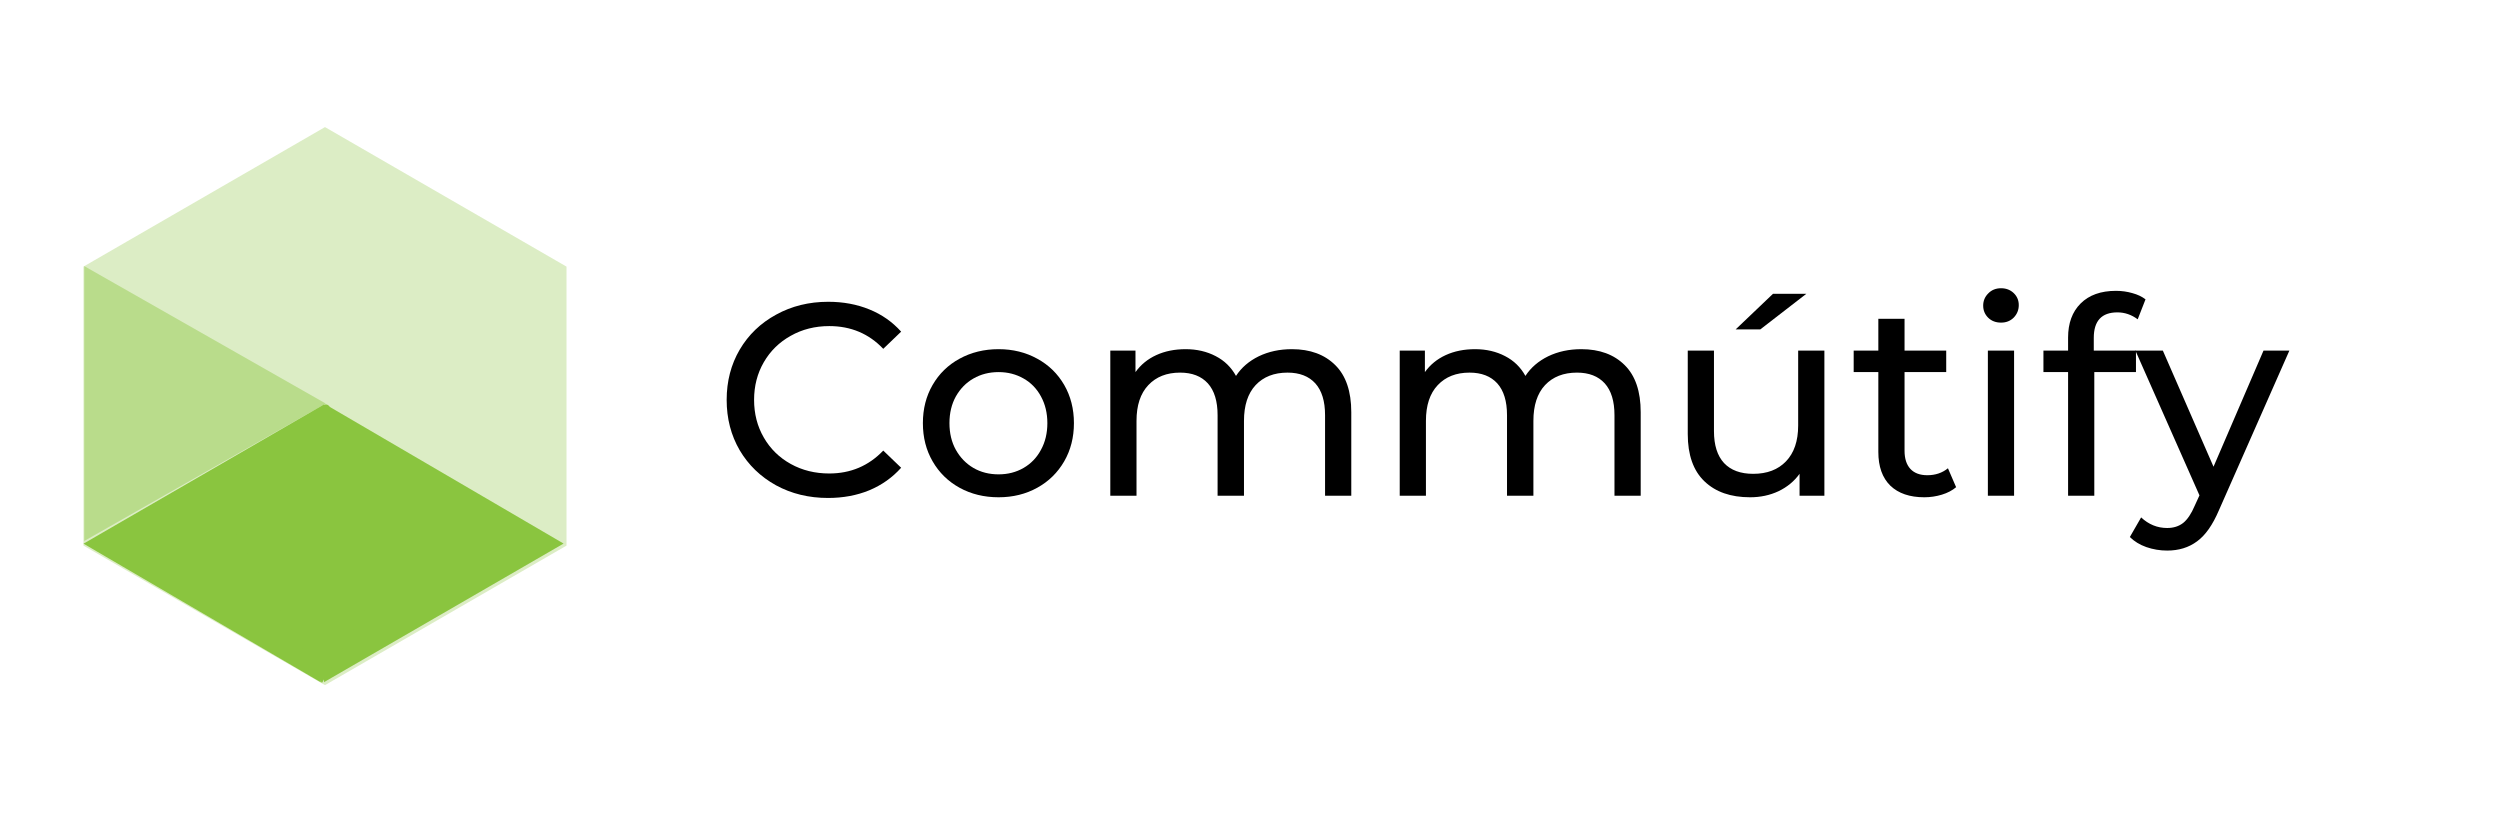
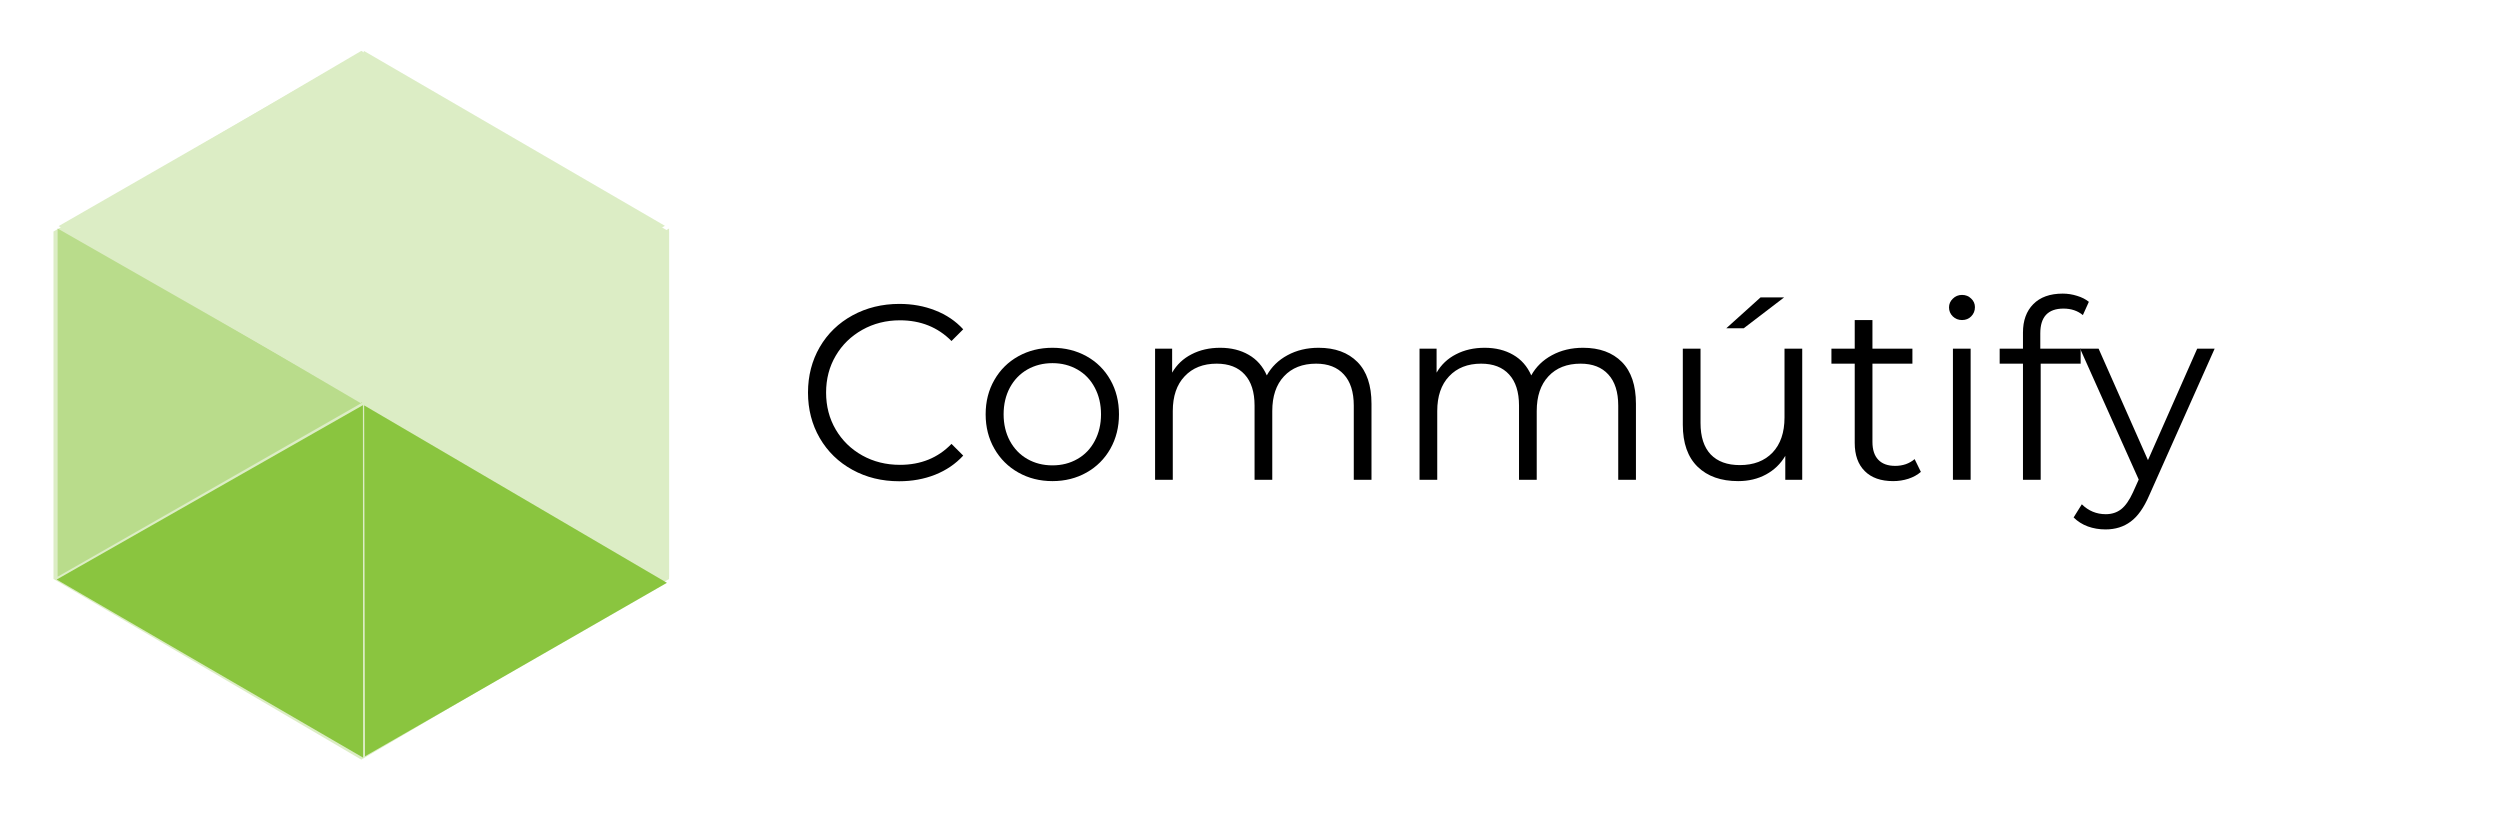
- <svg xmlns="http://www.w3.org/2000/svg" width="300" zoomAndPan="magnify" viewBox="0 0 224.88 75" height="100" preserveAspectRatio="xMidYMid meet" version="1.0">
+ <svg xmlns="http://www.w3.org/2000/svg" width="400" zoomAndPan="magnify" viewBox="0 0 300 97.5" height="130" preserveAspectRatio="xMidYMid meet" version="1.0">
  <defs>
    <g />
-     <clipPath id="a5111c9c29">
-       <path d="M 7.453 11.438 L 50.93 11.438 L 50.93 61.664 L 7.453 61.664 Z M 7.453 11.438 " clip-rule="nonzero" />
+     <clipPath id="97d136a54b">
+       <path d="M 6.418 6.098 L 80.289 6.098 L 80.289 91.164 L 6.418 91.164 Z M 6.418 6.098 " clip-rule="nonzero" />
    </clipPath>
-     <clipPath id="669fd43967">
-       <path d="M 7.52 23.949 L 29.262 23.949 L 29.262 48.688 L 7.52 48.688 Z M 7.52 23.949 " clip-rule="nonzero" />
+     <clipPath id="a07fc29fce">
+       <path d="M 43.727 27.422 L 80.289 27.422 L 80.289 69.207 L 43.727 69.207 Z M 43.727 27.422 " clip-rule="nonzero" />
    </clipPath>
-     <clipPath id="dd44507639">
-       <path d="M 7 36 L 30 36 L 30 62 L 7 62 Z M 7 36 " clip-rule="nonzero" />
+     <clipPath id="fc22b703d3">
+       <path d="M 6.914 27.422 L 43.477 27.422 L 43.477 69.207 L 6.914 69.207 Z M 6.914 27.422 " clip-rule="nonzero" />
    </clipPath>
-     <clipPath id="a827a3225c">
-       <path d="M 18.426 30.16 L 39.781 42.641 L 28.812 61.41 L 7.457 48.93 Z M 18.426 30.16 " clip-rule="nonzero" />
+     <clipPath id="fd8b3e2ca7">
+       <path d="M 43 6 L 80 6 L 80 49 L 43 49 Z M 43 6 " clip-rule="nonzero" />
    </clipPath>
-     <clipPath id="156a898bc3">
-       <path d="M 18.426 30.16 L 39.781 42.641 L 28.812 61.41 L 7.457 48.93 Z M 18.426 30.16 " clip-rule="nonzero" />
+     <clipPath id="32c0814ab2">
+       <path d="M 43.66 6.105 L 79.789 27.098 L 61.418 58.711 L 25.289 37.719 Z M 43.66 6.105 " clip-rule="nonzero" />
    </clipPath>
-     <clipPath id="cf663b8b3e">
-       <path d="M 29 36 L 51 36 L 51 62 L 29 62 Z M 29 36 " clip-rule="nonzero" />
+     <clipPath id="941ae9eb9a">
+       <path d="M 6 48 L 44 48 L 44 91 L 6 91 Z M 6 48 " clip-rule="nonzero" />
    </clipPath>
-     <clipPath id="0a292e6ab9">
-       <path d="M 29.344 36.461 L 50.703 48.945 L 39.734 67.711 L 18.375 55.23 Z M 29.344 36.461 " clip-rule="nonzero" />
+     <clipPath id="fb1deb4b44">
+       <path d="M 25.164 37.938 L 61.938 59.305 L 43.57 90.918 L 6.793 69.551 Z M 25.164 37.938 " clip-rule="nonzero" />
    </clipPath>
-     <clipPath id="c19f67ad27">
-       <path d="M 18.418 55.16 L 39.773 67.641 L 50.742 48.875 L 29.387 36.391 Z M 18.418 55.16 " clip-rule="nonzero" />
+     <clipPath id="c09a84b6c1">
+       <path d="M 43 48 L 81 48 L 81 91 L 43 91 Z M 43 48 " clip-rule="nonzero" />
    </clipPath>
-     <clipPath id="cbed86aef0">
-       <path d="M 20.668 47.23 L 37.16 47.23 L 37.16 61.473 L 20.668 61.473 Z M 20.668 47.23 " clip-rule="nonzero" />
+     <clipPath id="650243fd47">
+       <path d="M 80.031 69.938 L 43.801 90.754 L 25.582 59.051 L 61.816 38.234 Z M 80.031 69.938 " clip-rule="nonzero" />
+     </clipPath>
+     <clipPath id="26f2dc7e5a">
+       <path d="M 7 6 L 44 6 L 44 49 L 7 49 Z M 7 6 " clip-rule="nonzero" />
+     </clipPath>
+     <clipPath id="e06a85489b">
+       <path d="M 61.484 38.02 L 25.254 58.836 L 7.035 27.133 L 43.266 6.316 Z M 61.484 38.02 " clip-rule="nonzero" />
    </clipPath>
  </defs>
-   <g clip-path="url(#a5111c9c29)">
-     <path fill="#dcedc5" d="M 29.188 61.664 L 7.449 49.105 L 7.449 23.996 L 29.188 11.438 L 50.926 23.996 L 50.926 49.105 Z M 29.188 61.664 " fill-opacity="1" fill-rule="nonzero" />
+   <g clip-path="url(#97d136a54b)">
+     <path fill="#dcedc5" d="M 43.355 91.156 L 6.418 69.477 L 6.418 27.785 L 43.355 6.105 L 80.289 27.785 L 80.289 69.477 L 43.355 91.156 " fill-opacity="1" fill-rule="nonzero" />
  </g>
-   <g clip-path="url(#669fd43967)">
-     <path fill="#b9dc8b" d="M 7.523 23.949 L 29.258 36.32 L 7.523 48.688 Z M 7.523 23.949 " fill-opacity="1" fill-rule="nonzero" />
+   <g clip-path="url(#a07fc29fce)">
+     <path fill="#dcedc5" d="M 43.727 48.312 L 80.289 69.207 L 80.289 27.422 L 43.727 48.312 " fill-opacity="1" fill-rule="nonzero" />
  </g>
-   <g clip-path="url(#dd44507639)">
-     <g clip-path="url(#a827a3225c)">
-       <g clip-path="url(#156a898bc3)">
-         <path fill="#8ac53f" d="M 7.457 48.93 L 29.102 36.402 L 28.812 61.41 Z M 7.457 48.93 " fill-opacity="1" fill-rule="nonzero" />
-       </g>
+   <g clip-path="url(#fc22b703d3)">
+     <path fill="#b9dc8b" d="M 43.477 48.312 L 6.914 69.207 L 6.914 27.422 L 43.477 48.312 " fill-opacity="1" fill-rule="nonzero" />
+   </g>
+   <g clip-path="url(#fd8b3e2ca7)">
+     <g clip-path="url(#32c0814ab2)">
+       <path fill="#dcedc5" d="M 43.355 48.215 L 79.789 27.098 L 43.66 6.105 L 43.355 48.215 " fill-opacity="1" fill-rule="nonzero" />
    </g>
  </g>
-   <g clip-path="url(#cf663b8b3e)">
-     <g clip-path="url(#0a292e6ab9)">
-       <g clip-path="url(#c19f67ad27)">
-         <path fill="#8ac53f" d="M 29.387 36.391 L 29.094 61.398 L 50.742 48.875 Z M 29.387 36.391 " fill-opacity="1" fill-rule="nonzero" />
-       </g>
+   <g clip-path="url(#941ae9eb9a)">
+     <g clip-path="url(#fb1deb4b44)">
+       <path fill="#8ac53f" d="M 43.551 48.621 L 43.57 90.914 L 6.797 69.547 L 43.551 48.621 " fill-opacity="1" fill-rule="nonzero" />
    </g>
  </g>
-   <path stroke-linecap="round" transform="matrix(0.000000000000000213, -0.751434, 0.7496, 0.000000000000000212, 28.88392, 60.39578)" fill="none" stroke-linejoin="miter" d="M 0.501 0.499 L 31.436 0.499 " stroke="#8ac53f" stroke-width="1" stroke-opacity="1" stroke-miterlimit="4" />
+   <g clip-path="url(#c09a84b6c1)">
+     <g clip-path="url(#650243fd47)">
+       <path fill="#8ac53f" d="M 43.699 48.645 L 43.801 90.754 L 80.031 69.938 L 43.699 48.645 " fill-opacity="1" fill-rule="nonzero" />
+     </g>
+   </g>
+   <g clip-path="url(#26f2dc7e5a)">
+     <g clip-path="url(#e06a85489b)">
+       <path fill="#dcedc5" d="M 43.367 48.426 L 7.035 27.133 L 43.266 6.316 L 43.367 48.426 " fill-opacity="1" fill-rule="nonzero" />
+     </g>
+   </g>
  <g fill="#000000" fill-opacity="1">
-     <g transform="translate(64.15178, 44.61361)">
+     <g transform="translate(95.39744, 57.57782)">
      <g>
-         <path d="M 10.312 0.203 C 8.582 0.203 7.02 -0.176 5.625 -0.938 C 4.238 -1.707 3.148 -2.758 2.359 -4.094 C 1.578 -5.438 1.188 -6.945 1.188 -8.625 C 1.188 -10.301 1.578 -11.805 2.359 -13.141 C 3.148 -14.484 4.242 -15.535 5.641 -16.297 C 7.035 -17.066 8.598 -17.453 10.328 -17.453 C 11.68 -17.453 12.914 -17.223 14.031 -16.766 C 15.145 -16.316 16.098 -15.648 16.891 -14.766 L 15.281 -13.219 C 13.988 -14.582 12.367 -15.266 10.422 -15.266 C 9.141 -15.266 7.984 -14.973 6.953 -14.391 C 5.922 -13.816 5.113 -13.023 4.531 -12.016 C 3.945 -11.004 3.656 -9.875 3.656 -8.625 C 3.656 -7.375 3.945 -6.242 4.531 -5.234 C 5.113 -4.223 5.922 -3.43 6.953 -2.859 C 7.984 -2.285 9.141 -2 10.422 -2 C 12.348 -2 13.969 -2.688 15.281 -4.062 L 16.891 -2.516 C 16.098 -1.629 15.141 -0.953 14.016 -0.484 C 12.891 -0.023 11.656 0.203 10.312 0.203 Z M 10.312 0.203 " />
+         <path d="M 12.5 0.172 C 10.426 0.172 8.555 -0.285 6.891 -1.203 C 5.223 -2.117 3.914 -3.391 2.969 -5.016 C 2.031 -6.641 1.562 -8.457 1.562 -10.469 C 1.562 -12.477 2.031 -14.297 2.969 -15.922 C 3.914 -17.547 5.227 -18.816 6.906 -19.734 C 8.582 -20.648 10.457 -21.109 12.531 -21.109 C 14.082 -21.109 15.516 -20.848 16.828 -20.328 C 18.148 -19.816 19.27 -19.062 20.188 -18.062 L 18.781 -16.656 C 17.145 -18.312 15.082 -19.141 12.594 -19.141 C 10.938 -19.141 9.43 -18.758 8.078 -18 C 6.723 -17.238 5.66 -16.203 4.891 -14.891 C 4.117 -13.578 3.734 -12.102 3.734 -10.469 C 3.734 -8.832 4.117 -7.352 4.891 -6.031 C 5.66 -4.719 6.723 -3.68 8.078 -2.922 C 9.43 -2.172 10.938 -1.797 12.594 -1.797 C 15.102 -1.797 17.164 -2.633 18.781 -4.312 L 20.188 -2.906 C 19.27 -1.906 18.145 -1.141 16.812 -0.609 C 15.488 -0.086 14.051 0.172 12.5 0.172 Z M 12.5 0.172 " />
      </g>
    </g>
  </g>
  <g fill="#000000" fill-opacity="1">
-     <g transform="translate(81.96878, 44.61361)">
+     <g transform="translate(116.9028, 57.57782)">
      <g>
-         <path d="M 7.844 0.141 C 6.539 0.141 5.367 -0.145 4.328 -0.719 C 3.297 -1.289 2.488 -2.082 1.906 -3.094 C 1.32 -4.102 1.031 -5.25 1.031 -6.531 C 1.031 -7.812 1.32 -8.957 1.906 -9.969 C 2.488 -10.977 3.297 -11.766 4.328 -12.328 C 5.367 -12.898 6.539 -13.188 7.844 -13.188 C 9.133 -13.188 10.297 -12.898 11.328 -12.328 C 12.359 -11.766 13.164 -10.977 13.75 -9.969 C 14.332 -8.957 14.625 -7.812 14.625 -6.531 C 14.625 -5.25 14.332 -4.102 13.75 -3.094 C 13.164 -2.082 12.359 -1.289 11.328 -0.719 C 10.297 -0.145 9.133 0.141 7.844 0.141 Z M 7.844 -1.922 C 8.676 -1.922 9.426 -2.113 10.094 -2.5 C 10.758 -2.883 11.281 -3.426 11.656 -4.125 C 12.039 -4.82 12.234 -5.625 12.234 -6.531 C 12.234 -7.438 12.039 -8.238 11.656 -8.938 C 11.281 -9.633 10.758 -10.172 10.094 -10.547 C 9.426 -10.93 8.676 -11.125 7.844 -11.125 C 7 -11.125 6.242 -10.93 5.578 -10.547 C 4.922 -10.172 4.395 -9.633 4 -8.938 C 3.613 -8.238 3.422 -7.438 3.422 -6.531 C 3.422 -5.625 3.613 -4.82 4 -4.125 C 4.395 -3.426 4.922 -2.883 5.578 -2.5 C 6.242 -2.113 7 -1.922 7.844 -1.922 Z M 7.844 -1.922 " />
+         <path d="M 9.391 0.156 C 7.879 0.156 6.516 -0.188 5.297 -0.875 C 4.078 -1.562 3.117 -2.516 2.422 -3.734 C 1.723 -4.953 1.375 -6.328 1.375 -7.859 C 1.375 -9.398 1.723 -10.773 2.422 -11.984 C 3.117 -13.203 4.078 -14.148 5.297 -14.828 C 6.516 -15.504 7.879 -15.844 9.391 -15.844 C 10.898 -15.844 12.266 -15.504 13.484 -14.828 C 14.703 -14.148 15.656 -13.203 16.344 -11.984 C 17.031 -10.773 17.375 -9.398 17.375 -7.859 C 17.375 -6.328 17.031 -4.953 16.344 -3.734 C 15.656 -2.516 14.703 -1.562 13.484 -0.875 C 12.266 -0.188 10.898 0.156 9.391 0.156 Z M 9.391 -1.734 C 10.504 -1.734 11.504 -1.988 12.391 -2.5 C 13.285 -3.008 13.977 -3.734 14.469 -4.672 C 14.969 -5.609 15.219 -6.672 15.219 -7.859 C 15.219 -9.055 14.969 -10.125 14.469 -11.062 C 13.977 -12 13.285 -12.723 12.391 -13.234 C 11.504 -13.742 10.504 -14 9.391 -14 C 8.273 -14 7.27 -13.742 6.375 -13.234 C 5.488 -12.723 4.789 -12 4.281 -11.062 C 3.781 -10.125 3.531 -9.055 3.531 -7.859 C 3.531 -6.672 3.781 -5.609 4.281 -4.672 C 4.789 -3.734 5.488 -3.008 6.375 -2.5 C 7.27 -1.988 8.273 -1.734 9.391 -1.734 Z M 9.391 -1.734 " />
      </g>
    </g>
  </g>
  <g fill="#000000" fill-opacity="1">
-     <g transform="translate(97.61718, 44.61361)">
+     <g transform="translate(135.6564, 57.57782)">
      <g>
-         <path d="M 18.594 -13.188 C 20.238 -13.188 21.539 -12.707 22.5 -11.75 C 23.457 -10.801 23.938 -9.391 23.938 -7.516 L 23.938 0 L 21.578 0 L 21.578 -7.25 C 21.578 -8.508 21.285 -9.461 20.703 -10.109 C 20.117 -10.754 19.285 -11.078 18.203 -11.078 C 16.992 -11.078 16.035 -10.703 15.328 -9.953 C 14.629 -9.203 14.281 -8.129 14.281 -6.734 L 14.281 0 L 11.906 0 L 11.906 -7.25 C 11.906 -8.508 11.613 -9.461 11.031 -10.109 C 10.445 -10.754 9.613 -11.078 8.531 -11.078 C 7.332 -11.078 6.379 -10.703 5.672 -9.953 C 4.961 -9.203 4.609 -8.129 4.609 -6.734 L 4.609 0 L 2.25 0 L 2.25 -13.062 L 4.516 -13.062 L 4.516 -11.125 C 4.992 -11.789 5.617 -12.301 6.391 -12.656 C 7.16 -13.008 8.039 -13.188 9.031 -13.188 C 10.039 -13.188 10.941 -12.977 11.734 -12.562 C 12.523 -12.156 13.133 -11.562 13.562 -10.781 C 14.051 -11.531 14.734 -12.117 15.609 -12.547 C 16.492 -12.973 17.488 -13.188 18.594 -13.188 Z M 18.594 -13.188 " />
+         <path d="M 22.578 -15.844 C 24.555 -15.844 26.109 -15.273 27.234 -14.141 C 28.359 -13.004 28.922 -11.332 28.922 -9.125 L 28.922 0 L 26.797 0 L 26.797 -8.906 C 26.797 -10.539 26.398 -11.785 25.609 -12.641 C 24.828 -13.504 23.719 -13.938 22.281 -13.938 C 20.645 -13.938 19.359 -13.43 18.422 -12.422 C 17.484 -11.422 17.016 -10.031 17.016 -8.25 L 17.016 0 L 14.891 0 L 14.891 -8.906 C 14.891 -10.539 14.492 -11.785 13.703 -12.641 C 12.922 -13.504 11.801 -13.938 10.344 -13.938 C 8.727 -13.938 7.445 -13.43 6.5 -12.422 C 5.551 -11.422 5.078 -10.031 5.078 -8.25 L 5.078 0 L 2.953 0 L 2.953 -15.734 L 5 -15.734 L 5 -12.859 C 5.551 -13.816 6.328 -14.551 7.328 -15.062 C 8.328 -15.582 9.473 -15.844 10.766 -15.844 C 12.078 -15.844 13.219 -15.562 14.188 -15 C 15.156 -14.445 15.879 -13.625 16.359 -12.531 C 16.93 -13.562 17.758 -14.367 18.844 -14.953 C 19.938 -15.547 21.18 -15.844 22.578 -15.844 Z M 22.578 -15.844 " />
      </g>
    </g>
  </g>
  <g fill="#000000" fill-opacity="1">
-     <g transform="translate(123.665, 44.61361)">
+     <g transform="translate(167.391, 57.57782)">
      <g>
-         <path d="M 18.594 -13.188 C 20.238 -13.188 21.539 -12.707 22.5 -11.75 C 23.457 -10.801 23.938 -9.391 23.938 -7.516 L 23.938 0 L 21.578 0 L 21.578 -7.25 C 21.578 -8.508 21.285 -9.461 20.703 -10.109 C 20.117 -10.754 19.285 -11.078 18.203 -11.078 C 16.992 -11.078 16.035 -10.703 15.328 -9.953 C 14.629 -9.203 14.281 -8.129 14.281 -6.734 L 14.281 0 L 11.906 0 L 11.906 -7.25 C 11.906 -8.508 11.613 -9.461 11.031 -10.109 C 10.445 -10.754 9.613 -11.078 8.531 -11.078 C 7.332 -11.078 6.379 -10.703 5.672 -9.953 C 4.961 -9.203 4.609 -8.129 4.609 -6.734 L 4.609 0 L 2.25 0 L 2.25 -13.062 L 4.516 -13.062 L 4.516 -11.125 C 4.992 -11.789 5.617 -12.301 6.391 -12.656 C 7.16 -13.008 8.039 -13.188 9.031 -13.188 C 10.039 -13.188 10.941 -12.977 11.734 -12.562 C 12.523 -12.156 13.133 -11.562 13.562 -10.781 C 14.051 -11.531 14.734 -12.117 15.609 -12.547 C 16.492 -12.973 17.488 -13.188 18.594 -13.188 Z M 18.594 -13.188 " />
+         <path d="M 22.578 -15.844 C 24.555 -15.844 26.109 -15.273 27.234 -14.141 C 28.359 -13.004 28.922 -11.332 28.922 -9.125 L 28.922 0 L 26.797 0 L 26.797 -8.906 C 26.797 -10.539 26.398 -11.785 25.609 -12.641 C 24.828 -13.504 23.719 -13.938 22.281 -13.938 C 20.645 -13.938 19.359 -13.43 18.422 -12.422 C 17.484 -11.422 17.016 -10.031 17.016 -8.25 L 17.016 0 L 14.891 0 L 14.891 -8.906 C 14.891 -10.539 14.492 -11.785 13.703 -12.641 C 12.922 -13.504 11.801 -13.938 10.344 -13.938 C 8.727 -13.938 7.445 -13.43 6.5 -12.422 C 5.551 -11.422 5.078 -10.031 5.078 -8.25 L 5.078 0 L 2.953 0 L 2.953 -15.734 L 5 -15.734 L 5 -12.859 C 5.551 -13.816 6.328 -14.551 7.328 -15.062 C 8.328 -15.582 9.473 -15.844 10.766 -15.844 C 12.078 -15.844 13.219 -15.562 14.188 -15 C 15.156 -14.445 15.879 -13.625 16.359 -12.531 C 16.93 -13.562 17.758 -14.367 18.844 -14.953 C 19.938 -15.547 21.18 -15.844 22.578 -15.844 Z M 22.578 -15.844 " />
      </g>
    </g>
  </g>
  <g fill="#000000" fill-opacity="1">
-     <g transform="translate(149.7128, 44.61361)">
+     <g transform="translate(199.1255, 57.57782)">
      <g>
-         <path d="M 14.422 -13.062 L 14.422 0 L 12.188 0 L 12.188 -1.969 C 11.707 -1.301 11.078 -0.781 10.297 -0.406 C 9.516 -0.039 8.66 0.141 7.734 0.141 C 5.992 0.141 4.625 -0.336 3.625 -1.297 C 2.625 -2.254 2.125 -3.672 2.125 -5.547 L 2.125 -13.062 L 4.484 -13.062 L 4.484 -5.812 C 4.484 -4.551 4.785 -3.594 5.391 -2.938 C 6.004 -2.289 6.879 -1.969 8.016 -1.969 C 9.266 -1.969 10.25 -2.344 10.969 -3.094 C 11.695 -3.852 12.062 -4.926 12.062 -6.312 L 12.062 -13.062 Z M 9.797 -18.172 L 12.797 -18.172 L 8.656 -14.969 L 6.438 -14.969 Z M 9.797 -18.172 " />
+         <path d="M 17.141 -15.734 L 17.141 0 L 15.109 0 L 15.109 -2.875 C 14.547 -1.914 13.773 -1.172 12.797 -0.641 C 11.816 -0.109 10.703 0.156 9.453 0.156 C 7.398 0.156 5.781 -0.414 4.594 -1.562 C 3.406 -2.719 2.812 -4.398 2.812 -6.609 L 2.812 -15.734 L 4.938 -15.734 L 4.938 -6.812 C 4.938 -5.164 5.344 -3.91 6.156 -3.047 C 6.977 -2.191 8.145 -1.766 9.656 -1.766 C 11.312 -1.766 12.617 -2.266 13.578 -3.266 C 14.535 -4.273 15.016 -5.68 15.016 -7.484 L 15.016 -15.734 Z M 12.141 -21.891 L 14.969 -21.891 L 10.125 -18.188 L 8.031 -18.188 Z M 12.141 -21.891 " />
      </g>
    </g>
  </g>
  <g fill="#000000" fill-opacity="1">
-     <g transform="translate(166.3962, 44.61361)">
+     <g transform="translate(219.255, 57.57782)">
      <g>
-         <path d="M 9.594 -0.766 C 9.25 -0.473 8.82 -0.25 8.312 -0.094 C 7.801 0.062 7.273 0.141 6.734 0.141 C 5.422 0.141 4.398 -0.207 3.672 -0.906 C 2.953 -1.613 2.594 -2.625 2.594 -3.938 L 2.594 -11.125 L 0.375 -11.125 L 0.375 -13.062 L 2.594 -13.062 L 2.594 -15.922 L 4.953 -15.922 L 4.953 -13.062 L 8.703 -13.062 L 8.703 -11.125 L 4.953 -11.125 L 4.953 -4.047 C 4.953 -3.336 5.129 -2.789 5.484 -2.406 C 5.836 -2.031 6.344 -1.844 7 -1.844 C 7.727 -1.844 8.348 -2.051 8.859 -2.469 Z M 9.594 -0.766 " />
+         <path d="M 11.25 -0.953 C 10.844 -0.598 10.344 -0.32 9.75 -0.125 C 9.164 0.062 8.555 0.156 7.922 0.156 C 6.453 0.156 5.316 -0.242 4.516 -1.047 C 3.711 -1.848 3.312 -2.973 3.312 -4.422 L 3.312 -13.938 L 0.516 -13.938 L 0.516 -15.734 L 3.312 -15.734 L 3.312 -19.172 L 5.438 -19.172 L 5.438 -15.734 L 10.234 -15.734 L 10.234 -13.938 L 5.438 -13.938 L 5.438 -4.547 C 5.438 -3.609 5.672 -2.895 6.141 -2.406 C 6.609 -1.914 7.285 -1.672 8.172 -1.672 C 8.609 -1.672 9.031 -1.738 9.438 -1.875 C 9.844 -2.02 10.195 -2.223 10.5 -2.484 Z M 11.25 -0.953 " />
      </g>
    </g>
  </g>
  <g fill="#000000" fill-opacity="1">
-     <g transform="translate(176.5985, 44.61361)">
+     <g transform="translate(231.3985, 57.57782)">
      <g>
-         <path d="M 2.25 -13.062 L 4.609 -13.062 L 4.609 0 L 2.25 0 Z M 3.438 -15.578 C 2.969 -15.578 2.582 -15.723 2.281 -16.016 C 1.977 -16.316 1.828 -16.68 1.828 -17.109 C 1.828 -17.535 1.977 -17.898 2.281 -18.203 C 2.582 -18.516 2.969 -18.672 3.438 -18.672 C 3.895 -18.672 4.273 -18.523 4.578 -18.234 C 4.879 -17.941 5.031 -17.582 5.031 -17.156 C 5.031 -16.719 4.879 -16.344 4.578 -16.031 C 4.273 -15.727 3.895 -15.578 3.438 -15.578 Z M 3.438 -15.578 " />
+         <path d="M 2.953 -15.734 L 5.078 -15.734 L 5.078 0 L 2.953 0 Z M 4.047 -19.172 C 3.609 -19.172 3.238 -19.316 2.938 -19.609 C 2.633 -19.91 2.484 -20.27 2.484 -20.688 C 2.484 -21.094 2.633 -21.441 2.938 -21.734 C 3.238 -22.035 3.609 -22.188 4.047 -22.188 C 4.484 -22.188 4.848 -22.039 5.141 -21.75 C 5.441 -21.469 5.594 -21.125 5.594 -20.719 C 5.594 -20.281 5.441 -19.91 5.141 -19.609 C 4.848 -19.316 4.484 -19.172 4.047 -19.172 Z M 4.047 -19.172 " />
      </g>
    </g>
  </g>
  <g fill="#000000" fill-opacity="1">
-     <g transform="translate(183.4739, 44.61361)">
+     <g transform="translate(239.4443, 57.57782)">
      <g>
-         <path d="M 7.031 -16.5 C 5.613 -16.5 4.906 -15.734 4.906 -14.203 L 4.906 -13.062 L 8.703 -13.062 L 8.703 -11.125 L 4.953 -11.125 L 4.953 0 L 2.594 0 L 2.594 -11.125 L 0.375 -11.125 L 0.375 -13.062 L 2.594 -13.062 L 2.594 -14.234 C 2.594 -15.523 2.969 -16.547 3.719 -17.297 C 4.477 -18.055 5.539 -18.438 6.906 -18.438 C 7.426 -18.438 7.914 -18.367 8.375 -18.234 C 8.844 -18.109 9.238 -17.922 9.562 -17.672 L 8.859 -15.875 C 8.305 -16.289 7.695 -16.5 7.031 -16.5 Z M 7.031 -16.5 " />
+         <path d="M 8.172 -20.547 C 7.242 -20.547 6.547 -20.297 6.078 -19.797 C 5.617 -19.297 5.391 -18.555 5.391 -17.578 L 5.391 -15.734 L 10.234 -15.734 L 10.234 -13.938 L 5.438 -13.938 L 5.438 0 L 3.312 0 L 3.312 -13.938 L 0.516 -13.938 L 0.516 -15.734 L 3.312 -15.734 L 3.312 -17.672 C 3.312 -19.109 3.723 -20.242 4.547 -21.078 C 5.379 -21.922 6.555 -22.344 8.078 -22.344 C 8.672 -22.344 9.242 -22.254 9.797 -22.078 C 10.359 -21.91 10.832 -21.672 11.219 -21.359 L 10.5 -19.766 C 9.875 -20.285 9.098 -20.547 8.172 -20.547 Z M 8.172 -20.547 " />
      </g>
    </g>
  </g>
  <g fill="#000000" fill-opacity="1">
-     <g transform="translate(192.1729, 44.61361)">
+     <g transform="translate(249.5838, 57.57782)">
      <g>
-         <path d="M 13.812 -13.062 L 7.469 1.312 C 6.906 2.633 6.25 3.566 5.5 4.109 C 4.758 4.66 3.863 4.938 2.812 4.938 C 2.164 4.938 1.539 4.832 0.938 4.625 C 0.344 4.414 -0.148 4.113 -0.547 3.719 L 0.469 1.953 C 1.145 2.586 1.926 2.906 2.812 2.906 C 3.383 2.906 3.863 2.754 4.25 2.453 C 4.633 2.148 4.984 1.629 5.297 0.891 L 5.719 -0.031 L -0.047 -13.062 L 2.422 -13.062 L 6.984 -2.609 L 11.484 -13.062 Z M 13.812 -13.062 " />
+         <path d="M 16.172 -15.734 L 8.312 1.891 C 7.676 3.359 6.938 4.398 6.094 5.016 C 5.258 5.641 4.254 5.953 3.078 5.953 C 2.316 5.953 1.609 5.832 0.953 5.594 C 0.297 5.352 -0.27 4.992 -0.75 4.516 L 0.234 2.938 C 1.035 3.727 1.992 4.125 3.109 4.125 C 3.828 4.125 4.441 3.926 4.953 3.531 C 5.461 3.133 5.938 2.457 6.375 1.5 L 7.062 -0.031 L 0.031 -15.734 L 2.25 -15.734 L 8.172 -2.359 L 14.078 -15.734 Z M 16.172 -15.734 " />
      </g>
    </g>
  </g>
-   <g fill="#000000" fill-opacity="1">
-     <g transform="translate(135.0475, 69.35041)">
-       <g />
-     </g>
-   </g>
-   <g clip-path="url(#cbed86aef0)">
-     <path fill="#8ac53f" d="M 37.16 47.234 L 28.914 61.473 L 20.668 47.234 Z M 37.16 47.234 " fill-opacity="1" fill-rule="nonzero" />
-   </g>
</svg>
